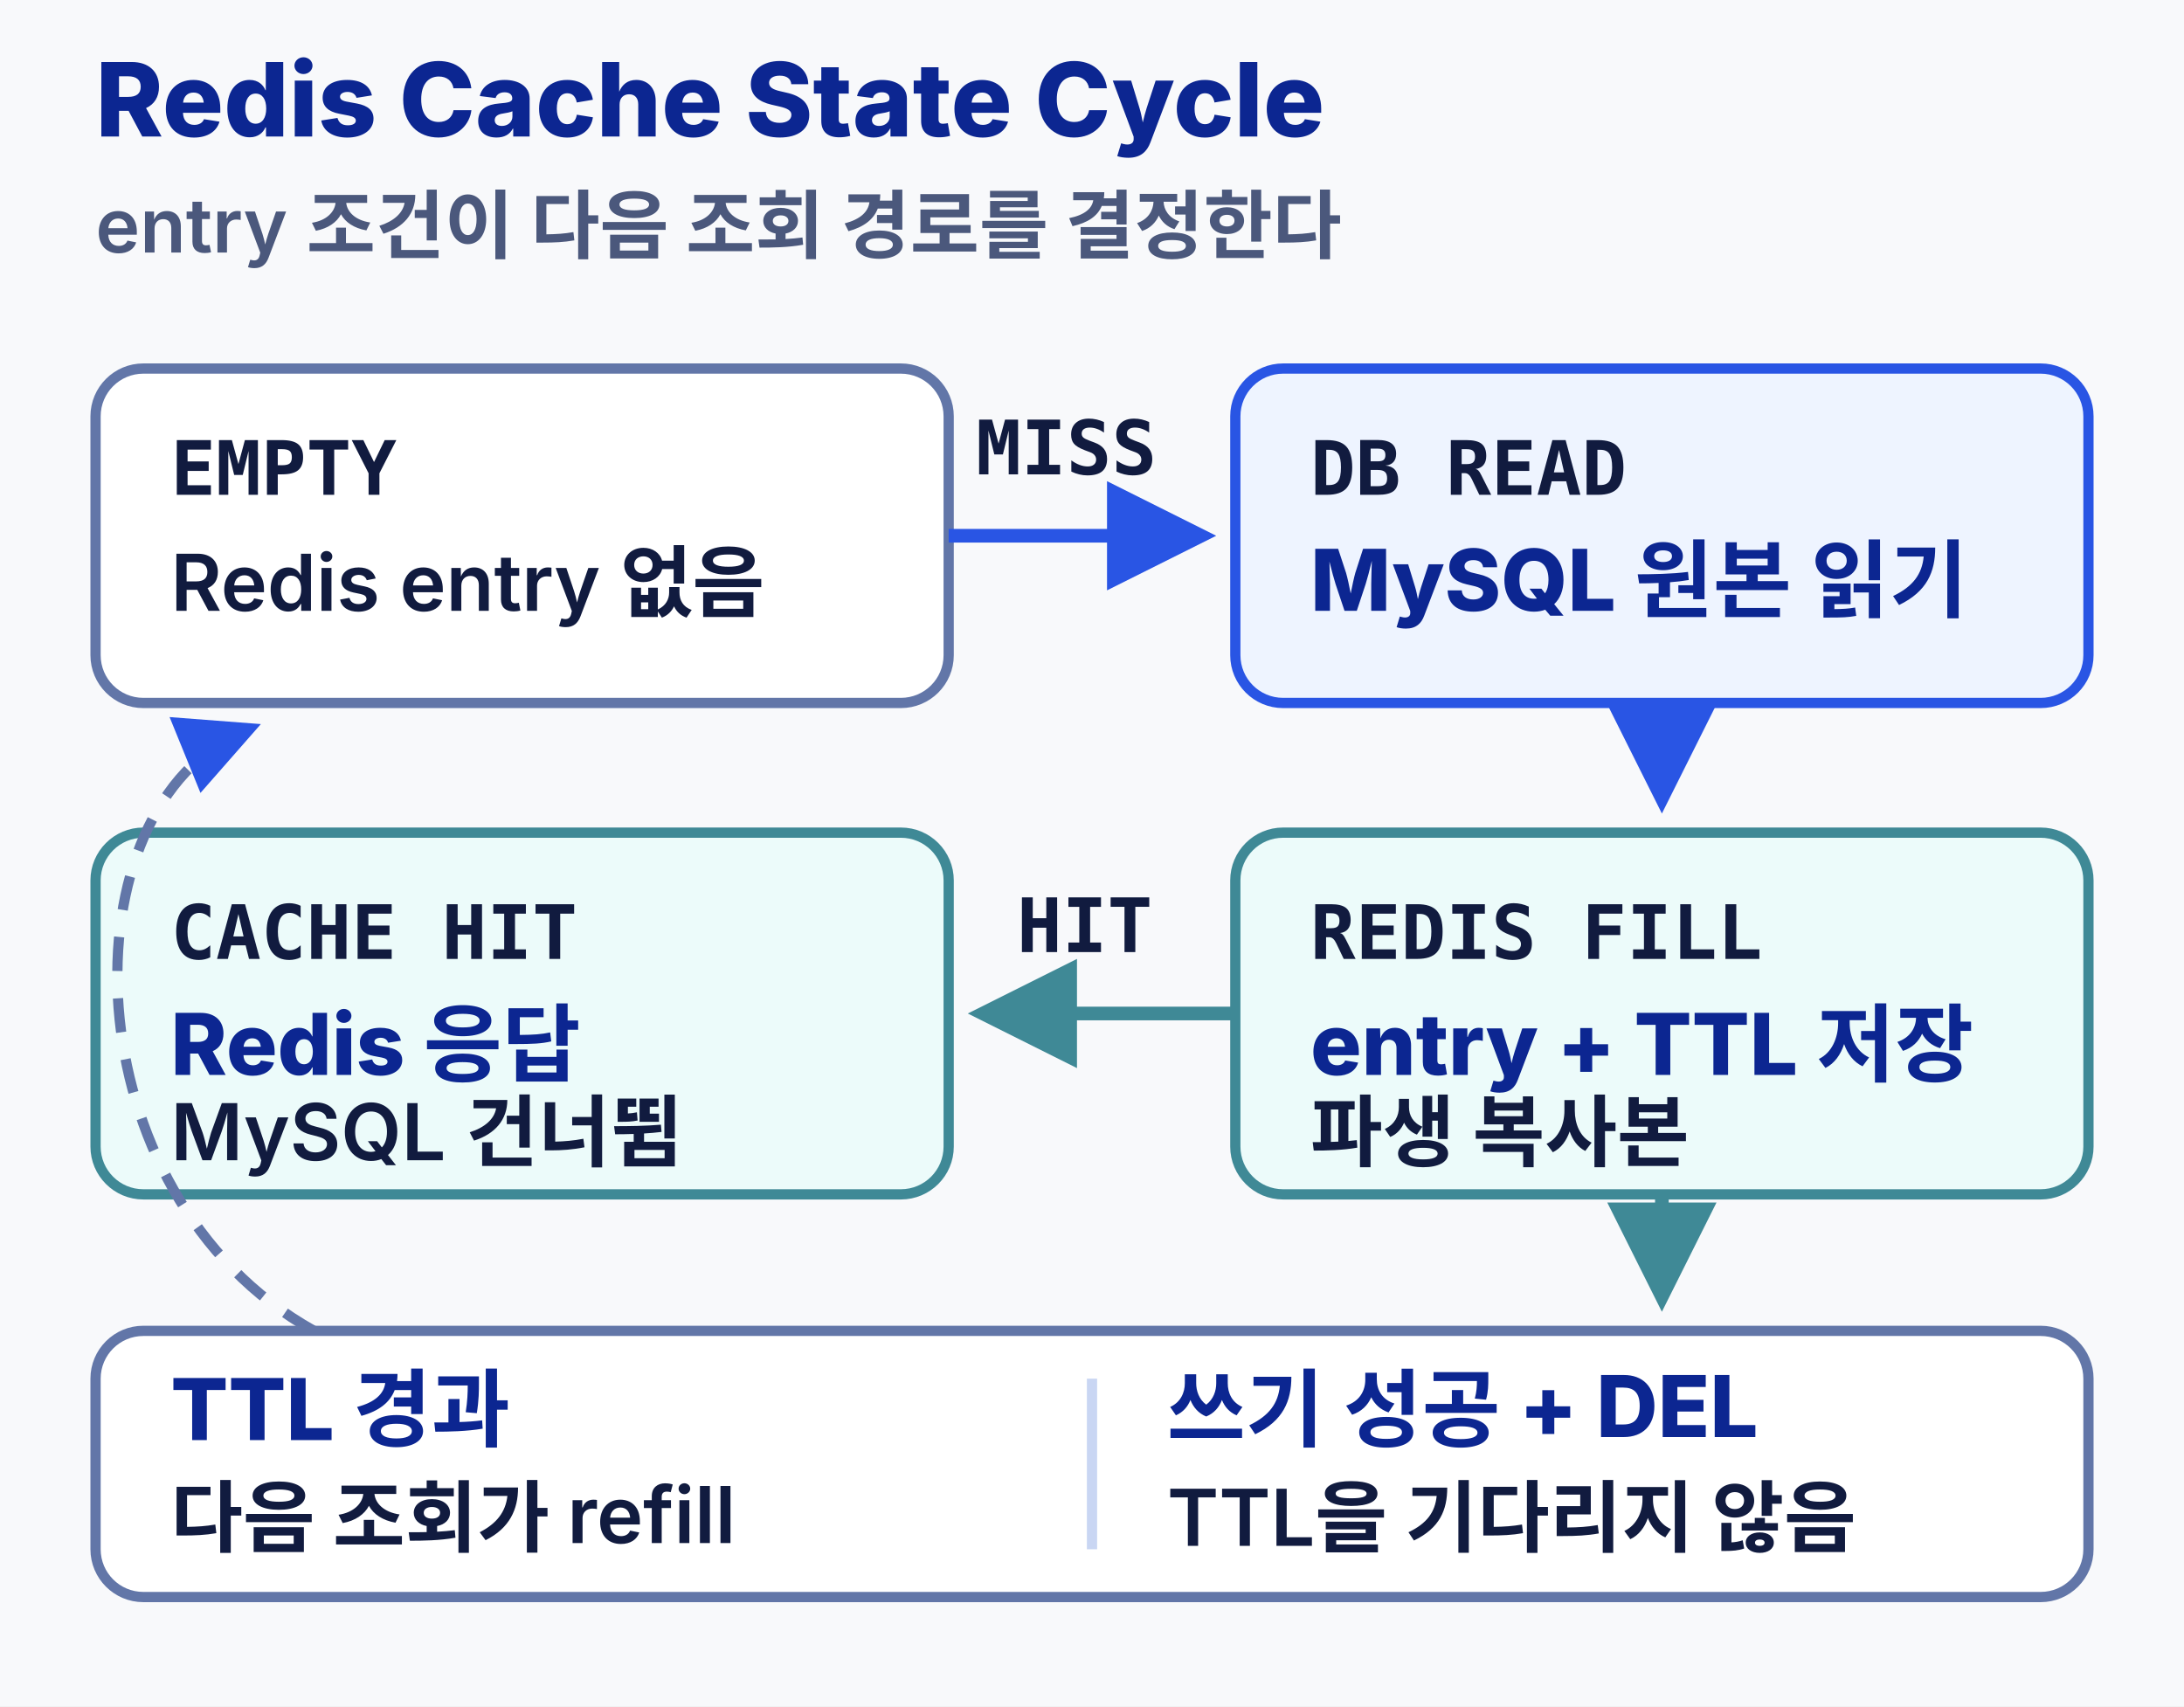
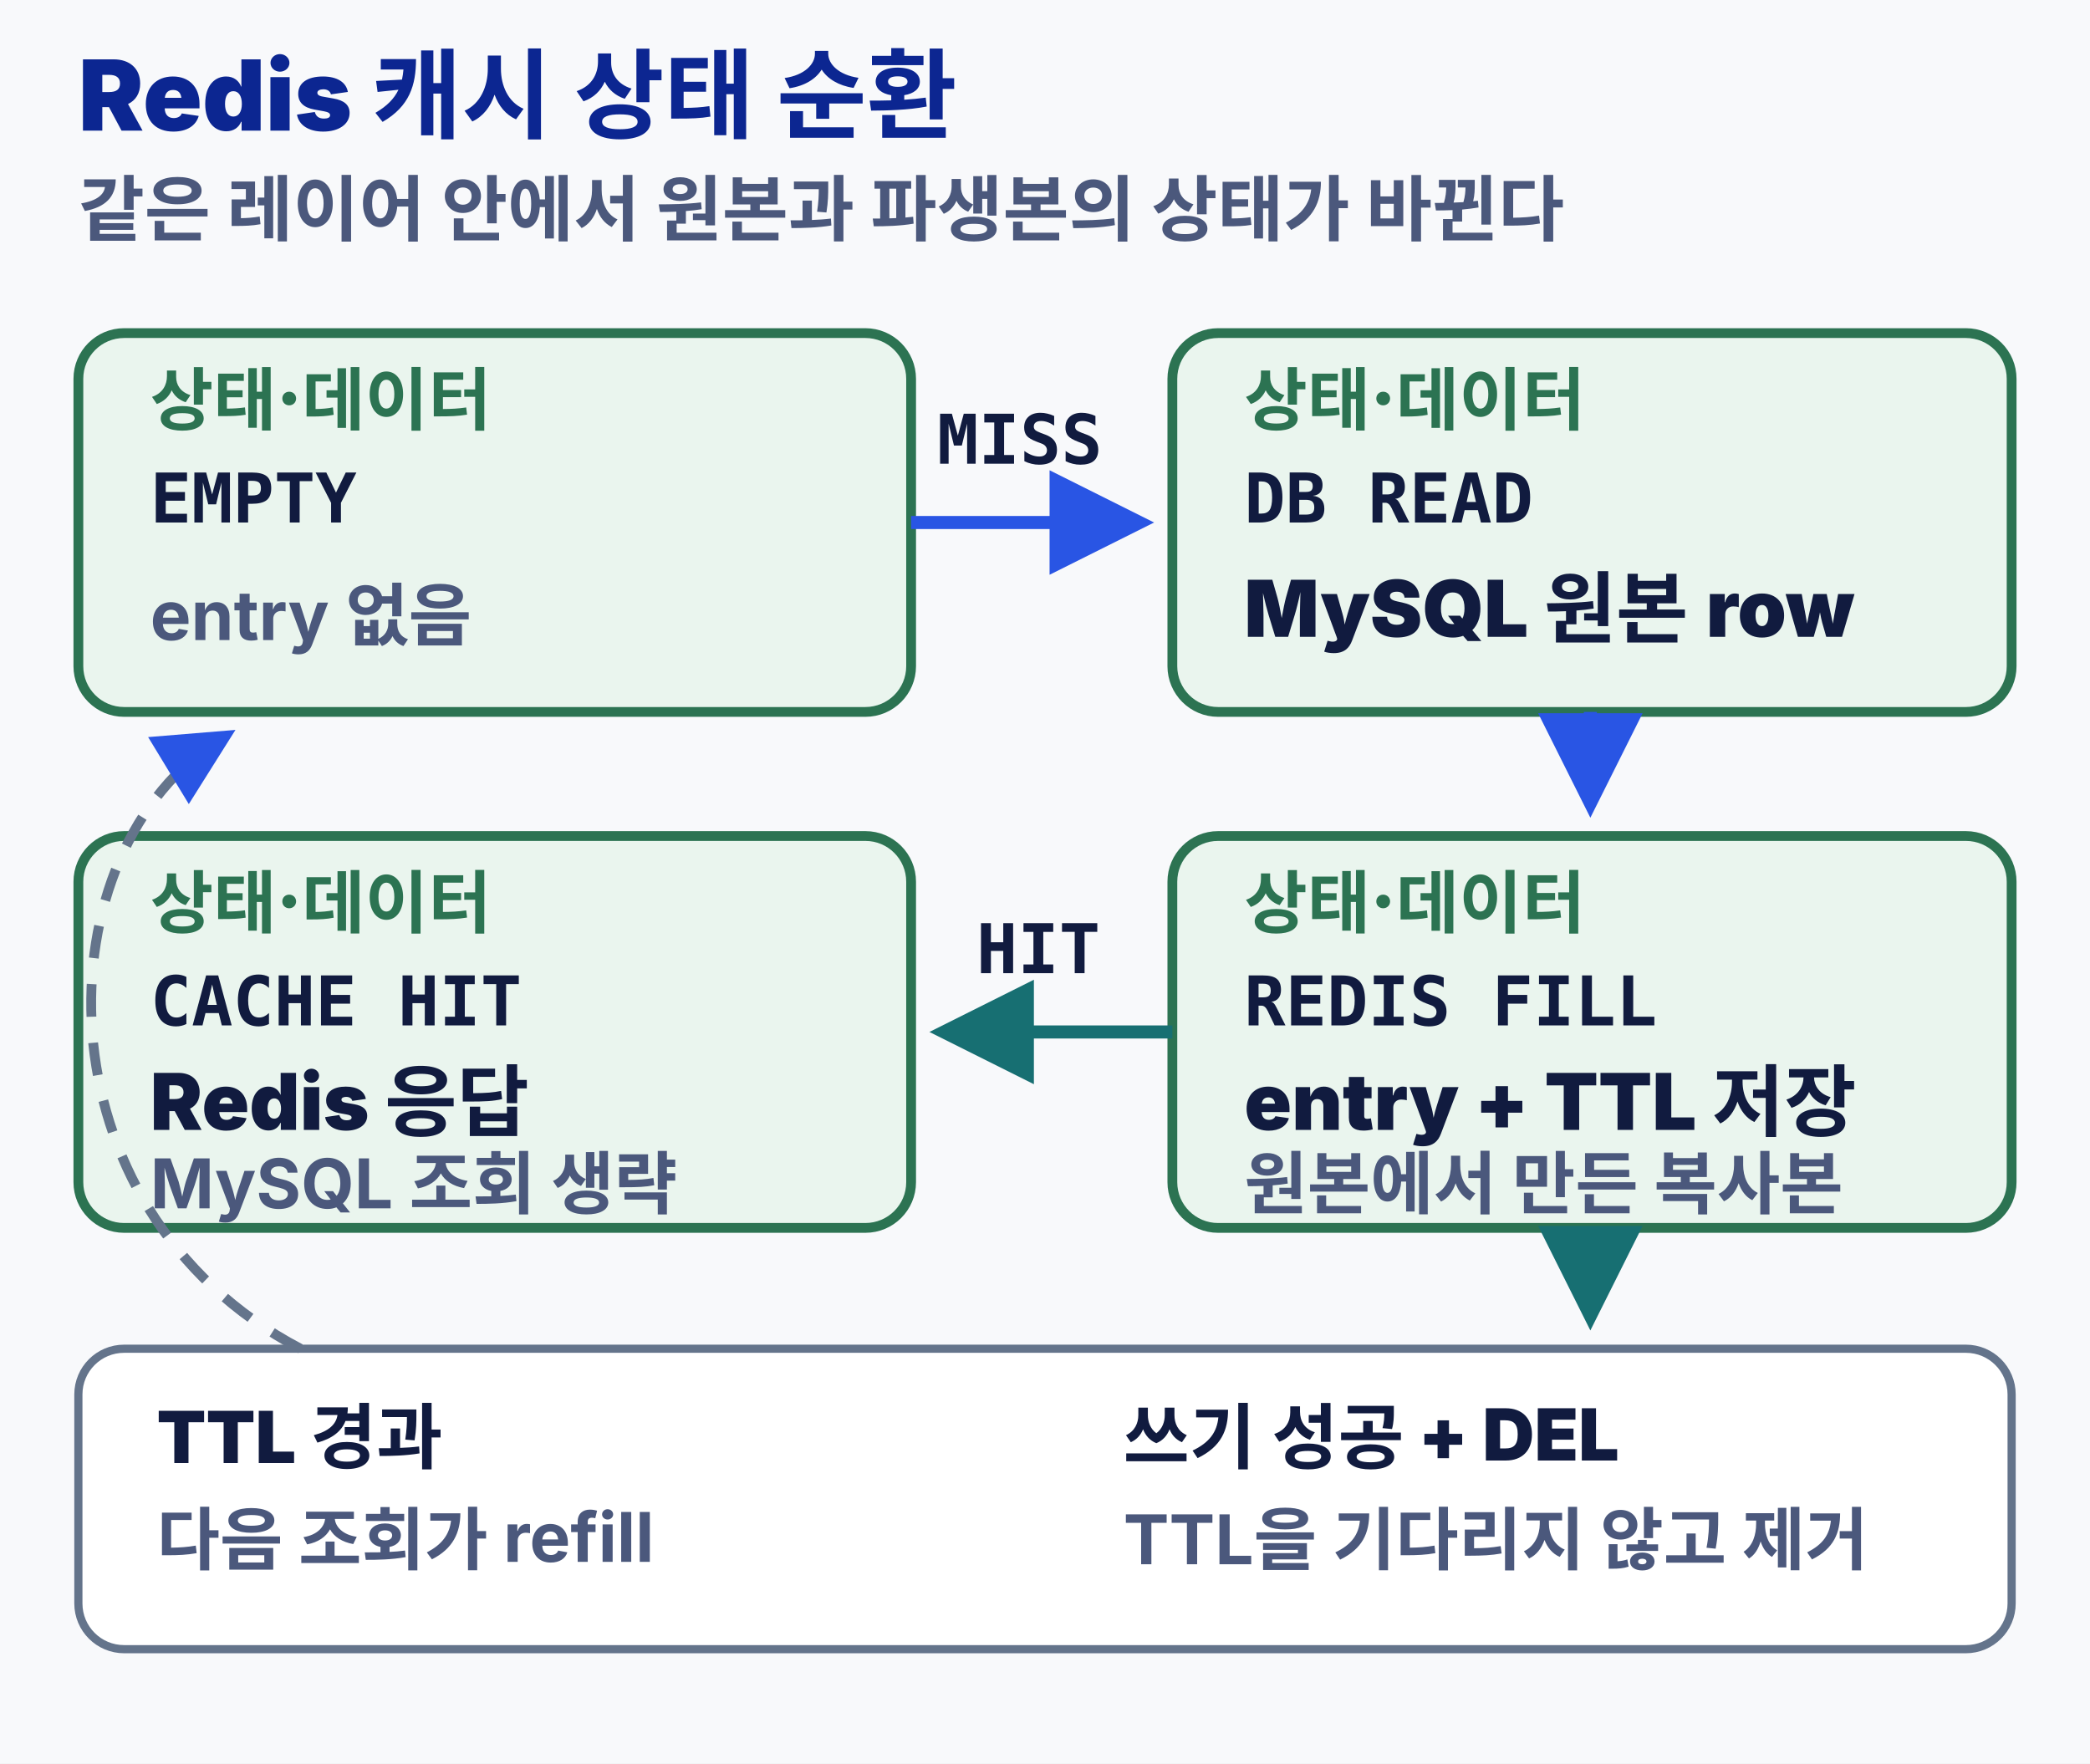
- <svg xmlns="http://www.w3.org/2000/svg" viewBox="0 0 640 500" role="img" aria-labelledby="title desc">
+ <svg xmlns="http://www.w3.org/2000/svg" viewBox="0 0 640 540" role="img" aria-labelledby="title desc">
  <defs>
    <marker id="arrow" viewBox="0 0 10 10" refX="8" refY="5" markerWidth="8" markerHeight="8" orient="auto-start-reverse">
      <path d="M0 0 10 5 0 10Z" fill="#2955E4" />
    </marker>
-     <marker id="arrowTeal" viewBox="0 0 10 10" refX="8" refY="5" markerWidth="8" markerHeight="8" orient="auto-start-reverse">
-       <path d="M0 0 10 5 0 10Z" fill="#3F8996" />
+     <marker id="return-arrow" viewBox="0 0 10 10" refX="8" refY="5" markerWidth="8" markerHeight="8" orient="auto-start-reverse">
+       <path d="M0 0 10 5 0 10Z" fill="#176F72" />
    </marker>
    <style>
-       text { font-family: system-ui, -apple-system, BlinkMacSystemFont, sans-serif; fill: #111B3F; }
-       .title { font-size: 30px; font-weight: 800; fill: #0C2691; }
-       .sub { font-size: 22px; font-weight: 600; fill: #4B587C; }
-       .label { font-size: 25px; font-weight: 800; fill: #0C2691; }
-       .body { font-size: 23px; font-weight: 600; }
-       .utility { font-family: ui-monospace, SFMono-Regular, Menlo, monospace; font-size: 22px; font-weight: 800; }
-       .state { fill: #FFFFFF; stroke: #6276A8; stroke-width: 3; }
-       .source { fill: #EEF4FF; stroke: #2955E4; stroke-width: 3; }
-       .derived { fill: #ECFBFA; stroke: #3F8996; stroke-width: 3; }
-       .branch { fill: #FFFFFF; stroke: #6276A8; stroke-width: 3; }
-       .line { fill: none; stroke: #2955E4; stroke-width: 4; marker-end: url(#arrow); }
-       .return { fill: none; stroke: #3F8996; stroke-width: 4; marker-end: url(#arrowTeal); }
-       .dash { fill: none; stroke: #6276A8; stroke-width: 3; stroke-dasharray: 10 8; marker-end: url(#arrow); }
+       text{font-family:system-ui,-apple-system,BlinkMacSystemFont,sans-serif;fill:#111B3F}
+       .node{stroke-width:3}
+       .layer-outside{fill:#F1F5F9;stroke:#5B677A}
+       .layer-interface{fill:#E6F4F7;stroke:#0E7490}
+       .layer-application{fill:#F2EDFF;stroke:#6D43A8}
+       .layer-resource{fill:#EAF5EE;stroke:#2C7352}
+       .layer-integration{fill:#FFF4D6;stroke:#926000}
+       .layer-runtime{fill:#EEF2F7;stroke:#52627A}
+       [data-layer="outside"] .layer{fill:#5B677A}
+       [data-layer="resource"] .layer{fill:#2C7352}
+       .state-panel{fill:#FFFFFF;stroke:#64748B;stroke-width:2.5}
+       .state-panel line{stroke:#C9D6F3;stroke-width:2}
+       .flow{fill:none;stroke:#2955E4;stroke-width:4;marker-end:url(#arrow)}
+       .return{fill:none;stroke:#176F72;stroke-width:4;marker-end:url(#return-arrow)}
+       .expire{fill:none;stroke:#64748B;stroke-width:3;stroke-dasharray:10 8;marker-end:url(#arrow)}
+       .title{font-size:30px;font-weight:850;fill:#0C2691}
+       .sub{font-size:22px;font-weight:650;fill:#4B587C}
+       .layer{font-size:21px;font-weight:850;fill:#2C7352}
+       .utility{font-family:ui-monospace,SFMono-Regular,Menlo,monospace;font-size:21px;font-weight:850}
+       .name{font-size:24px;font-weight:850}
+       .body{font-size:21px;font-weight:650;fill:#4B587C}
+       .state-name{font-size:22px;font-weight:850}
+       .state-body{font-size:21px;font-weight:650;fill:#4B587C}
    </style>
  </defs>
-   <rect width="640" height="500" fill="#F8F9FB" />
-   <text class="title" x="28" y="40">Redis Cache State Cycle</text>
-   <text class="sub" x="28" y="74">entry 조건이 다음 조회 경로를 결정한다</text>
-   <rect class="state" x="28" y="108" width="250" height="98" rx="14" />
-   <text class="utility" x="50" y="145">EMPTY</text>
-   <text class="body" x="50" y="179">Redis entry 없음</text>
-   <path class="line" d="M278 157H350" />
-   <text class="utility" x="286" y="139">MISS</text>
-   <rect class="source" x="362" y="108" width="250" height="98" rx="14" />
-   <text class="utility" x="384" y="145">DB READ</text>
-   <text class="label" x="384" y="179">MySQL 원본 읽기</text>
-   <path class="line" d="M487 206V232" />
-   <rect class="derived" x="362" y="244" width="250" height="106" rx="14" />
-   <text class="utility" x="384" y="281">REDIS FILL</text>
-   <text class="label" x="384" y="315">entry + TTL 저장</text>
-   <text class="body" x="384" y="340">파생 복사본</text>
-   <path class="return" d="M362 297H290" />
-   <text class="utility" x="298" y="279">HIT</text>
-   <rect class="derived" x="28" y="244" width="250" height="106" rx="14" />
-   <text class="utility" x="50" y="281">CACHE HIT</text>
-   <text class="label" x="50" y="315">Redis 응답</text>
-   <text class="body" x="50" y="340">MySQL 건너뜀</text>
-   <path class="return" d="M487 350V378" />
-   <rect class="branch" x="28" y="390" width="584" height="78" rx="14" />
-   <line x1="320" y1="404" x2="320" y2="454" stroke="#C9D6F3" stroke-width="3" />
-   <text class="label" x="50" y="422">TTL 경과</text>
-   <text class="body" x="50" y="453">다음 조회가 refill</text>
-   <text class="label" x="342" y="422">쓰기 성공 + DEL</text>
-   <text class="body" x="342" y="453">TTL을 기다리지 않음</text>
-   <path class="dash" d="M92 390C20 350 18 236 72 214" />
+   <rect width="640" height="540" fill="#F8F9FB" />
+   <text class="title" x="24" y="40">Redis 캐시 상태 순환</text>
+   <text class="sub" x="24" y="72">같은 레이어 안에서 원본과 파생본의 상태가 바뀐다</text>
+   <g data-layer="resource">
+     <rect class="node layer-resource" x="24" y="102" width="255" height="116" rx="14" />
+     <text class="layer" x="46" y="130">상태·데이터</text>
+     <text class="utility" x="46" y="160">EMPTY</text>
+     <text class="body" x="46" y="196">entry 없음</text>
+   </g>
+   <path class="flow" d="M279 160H347" />
+   <text class="utility" x="287" y="142">MISS</text>
+   <g data-layer="resource">
+     <rect class="node layer-resource" x="359" y="102" width="257" height="116" rx="14" />
+     <text class="layer" x="381" y="130">상태·데이터</text>
+     <text class="utility" x="381" y="160">DB READ</text>
+     <text class="name" x="381" y="195">MySQL 원본 row</text>
+   </g>
+   <path class="flow" d="M487 218V244" />
+   <g data-layer="resource">
+     <rect class="node layer-resource" x="359" y="256" width="257" height="120" rx="14" />
+     <text class="layer" x="381" y="284">상태·데이터</text>
+     <text class="utility" x="381" y="314">REDIS FILL</text>
+     <text class="name" x="381" y="346">entry + TTL 저장</text>
+     <text class="body" x="381" y="370">원본에서 만든 복사본</text>
+   </g>
+   <path class="return" d="M359 316H291" />
+   <text class="utility" x="299" y="298">HIT</text>
+   <g data-layer="resource">
+     <rect class="node layer-resource" x="24" y="256" width="255" height="120" rx="14" />
+     <text class="layer" x="46" y="284">상태·데이터</text>
+     <text class="utility" x="46" y="314">CACHE HIT</text>
+     <text class="name" x="46" y="346">Redis 응답</text>
+     <text class="body" x="46" y="370">MySQL 조회 생략</text>
+   </g>
+   <path class="return" d="M487 376V401" />
+   <g data-semantic="state">
+     <rect class="state-panel" x="24" y="413" width="592" height="92" rx="14" />
+     <line x1="320" y1="426" x2="320" y2="492" />
+     <text class="state-name" x="48" y="448">TTL 경과</text>
+     <text class="state-body" x="48" y="479">다음 조회가 refill</text>
+     <text class="state-name" x="344" y="448">쓰기 성공 + DEL</text>
+     <text class="state-body" x="344" y="479">TTL을 기다리지 않고 제거</text>
+   </g>
+   <path class="expire" d="M92 413C10 370 12 260 68 226" />
</svg>
